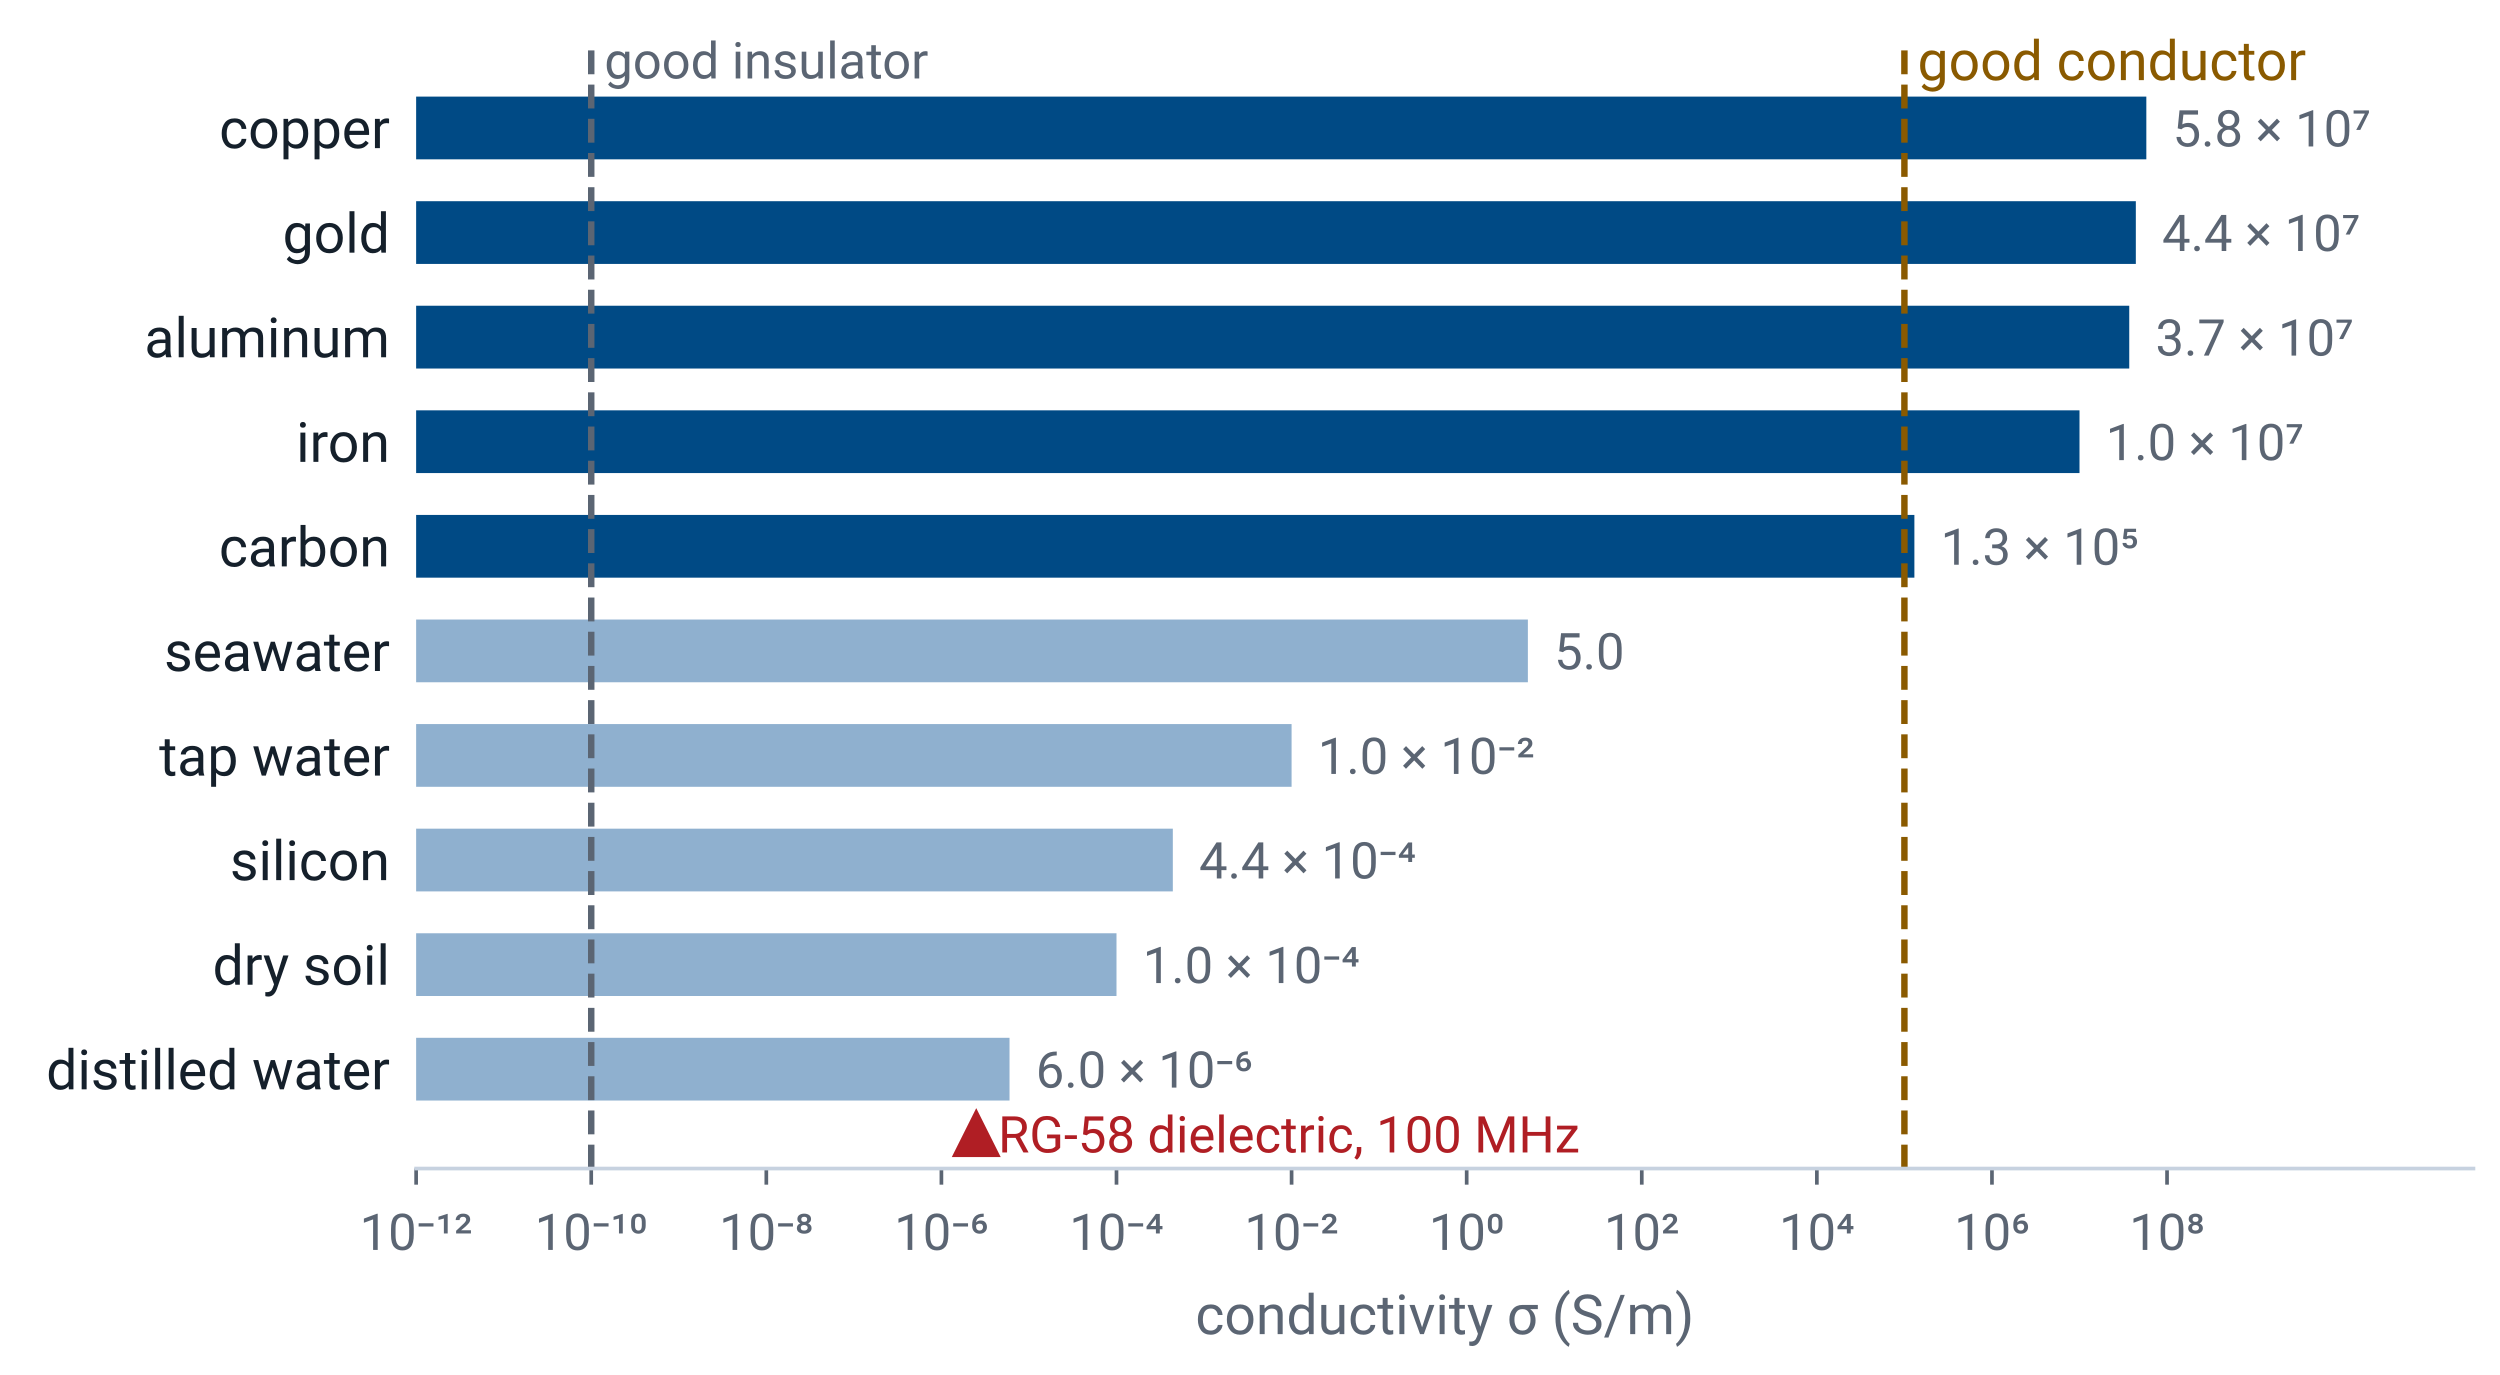
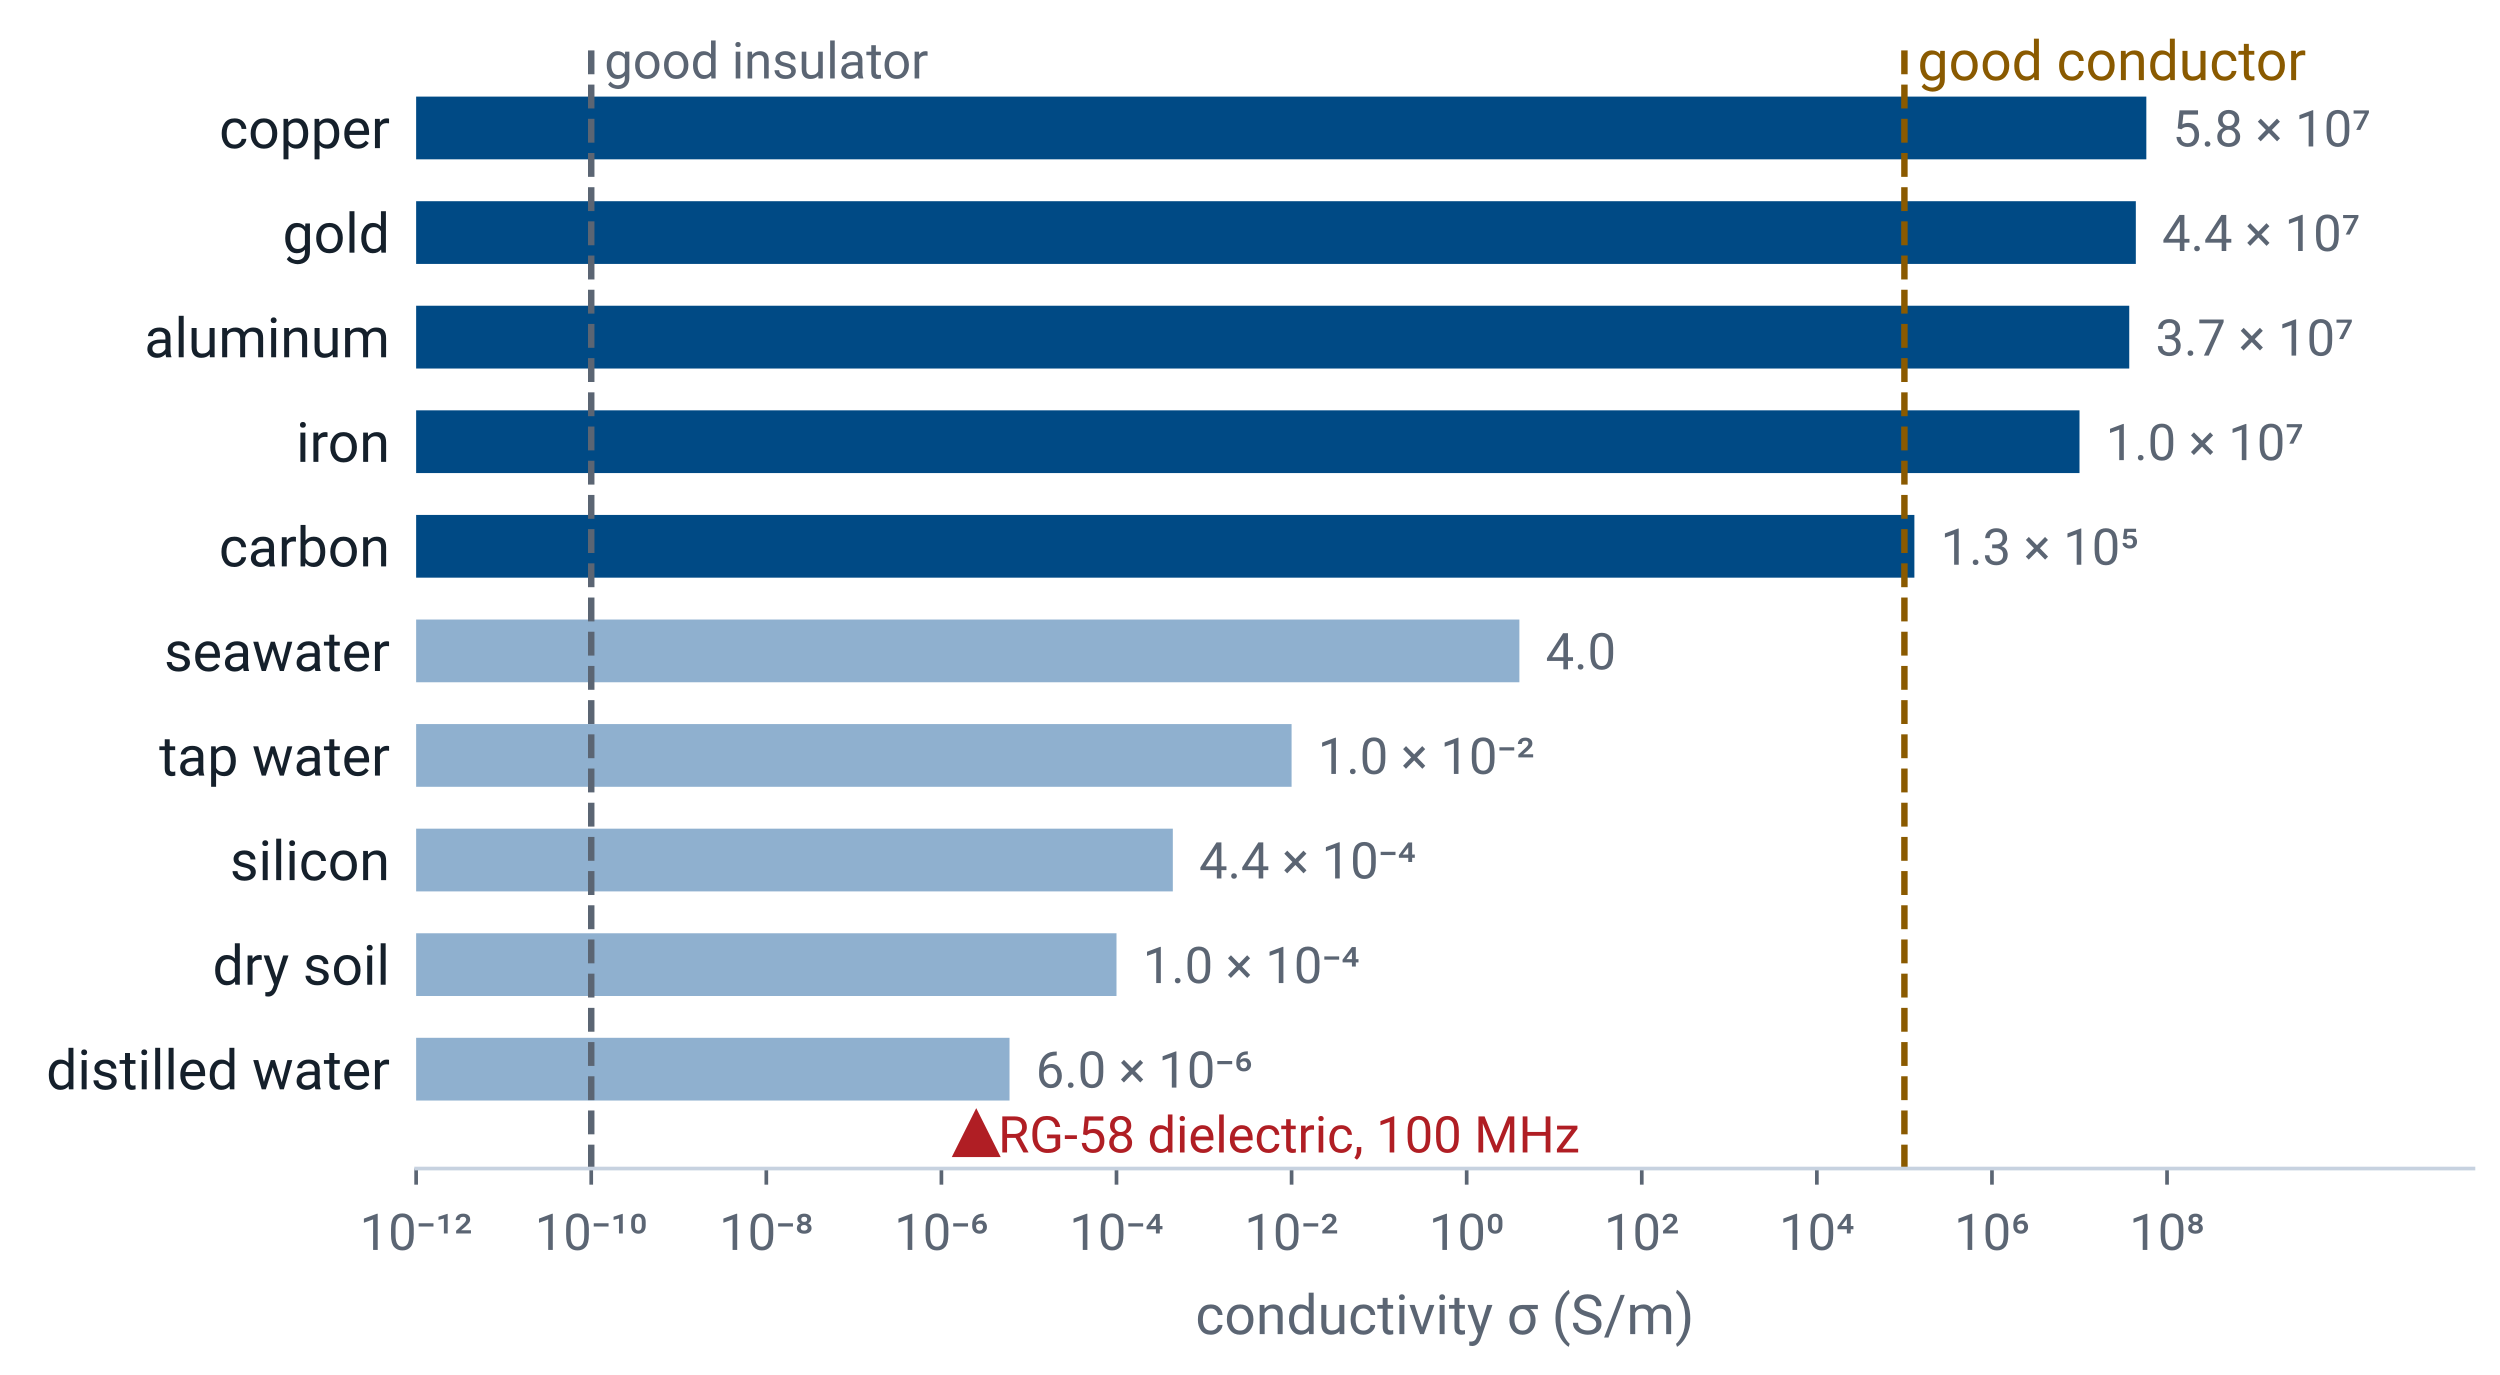
<svg xmlns="http://www.w3.org/2000/svg" xmlns:xlink="http://www.w3.org/1999/xlink" width="542.453pt" height="298.141pt" viewBox="0 0 542.453 298.141" version="1.1">
  <defs>
    <style type="text/css">*{stroke-linejoin: round; stroke-linecap: butt}</style>
  </defs>
  <g id="figure_1">
    <g id="patch_1">
      <path d="M 0 298.141  L 542.453 298.141  L 542.453 0  L 0 0  L 0 298.141  z " style="fill: none" />
    </g>
    <g id="axes_1">
      <g id="patch_2">
        <path d="M 90.293 253.552  L 536.693 253.552  L 536.693 9.616  L 90.293 9.616  L 90.293 253.552  z " style="fill: none" />
      </g>
      <g id="patch_3">
-         <path d="M 90.293 238.802  L 219.049 238.802  L 219.049 225.187  L 90.293 225.187  z " clip-path="url(#p748fbf4816)" style="fill: #8fb0cf" />
+         <path d="M 90.293 238.802  L 219.049 238.802  L 219.049 225.187  L 90.293 225.187  z " clip-path="url(#p06843c949f)" style="fill: #8fb0cf" />
      </g>
      <g id="patch_4">
-         <path d="M 90.293 216.111  L 242.259 216.111  L 242.259 202.496  L 90.293 202.496  z " clip-path="url(#p748fbf4816)" style="fill: #8fb0cf" />
+         <path d="M 90.293 216.111  L 242.259 216.111  L 242.259 202.496  L 90.293 202.496  z " clip-path="url(#p06843c949f)" style="fill: #8fb0cf" />
      </g>
      <g id="patch_5">
-         <path d="M 90.293 193.419  L 254.482 193.419  L 254.482 179.804  L 90.293 179.804  z " clip-path="url(#p748fbf4816)" style="fill: #8fb0cf" />
+         <path d="M 90.293 193.419  L 254.482 193.419  L 254.482 179.804  L 90.293 179.804  z " clip-path="url(#p06843c949f)" style="fill: #8fb0cf" />
      </g>
      <g id="patch_6">
-         <path d="M 90.293 170.727  L 280.251 170.727  L 280.251 157.112  L 90.293 157.112  z " clip-path="url(#p748fbf4816)" style="fill: #8fb0cf" />
+         <path d="M 90.293 170.727  L 280.251 170.727  L 280.251 157.112  L 90.293 157.112  z " clip-path="url(#p06843c949f)" style="fill: #8fb0cf" />
      </g>
      <g id="patch_7">
-         <path d="M 90.293 148.036  L 331.519 148.036  L 331.519 134.42  L 90.293 134.42  z " clip-path="url(#p748fbf4816)" style="fill: #8fb0cf" />
+         <path d="M 90.293 148.036  L 329.679 148.036  L 329.679 134.42  L 90.293 134.42  z " clip-path="url(#p06843c949f)" style="fill: #8fb0cf" />
      </g>
      <g id="patch_8">
-         <path d="M 90.293 125.344  L 415.385 125.344  L 415.385 111.729  L 90.293 111.729  z " clip-path="url(#p748fbf4816)" style="fill: #004a85" />
+         <path d="M 90.293 125.344  L 415.385 125.344  L 415.385 111.729  L 90.293 111.729  z " clip-path="url(#p06843c949f)" style="fill: #004a85" />
      </g>
      <g id="patch_9">
-         <path d="M 90.293 102.652  L 451.212 102.652  L 451.212 89.037  L 90.293 89.037  z " clip-path="url(#p748fbf4816)" style="fill: #004a85" />
+         <path d="M 90.293 102.652  L 451.212 102.652  L 451.212 89.037  L 90.293 89.037  z " clip-path="url(#p06843c949f)" style="fill: #004a85" />
      </g>
      <g id="patch_10">
-         <path d="M 90.293 79.96  L 462.006 79.96  L 462.006 66.345  L 90.293 66.345  z " clip-path="url(#p748fbf4816)" style="fill: #004a85" />
+         <path d="M 90.293 79.96  L 462.006 79.96  L 462.006 66.345  L 90.293 66.345  z " clip-path="url(#p06843c949f)" style="fill: #004a85" />
      </g>
      <g id="patch_11">
-         <path d="M 90.293 57.269  L 463.435 57.269  L 463.435 43.654  L 90.293 43.654  z " clip-path="url(#p748fbf4816)" style="fill: #004a85" />
+         <path d="M 90.293 57.269  L 463.435 57.269  L 463.435 43.654  L 90.293 43.654  z " clip-path="url(#p06843c949f)" style="fill: #004a85" />
      </g>
      <g id="patch_12">
-         <path d="M 90.293 34.577  L 465.714 34.577  L 465.714 20.962  L 90.293 20.962  z " clip-path="url(#p748fbf4816)" style="fill: #004a85" />
+         <path d="M 90.293 34.577  L 465.714 34.577  L 465.714 20.962  L 90.293 20.962  z " clip-path="url(#p06843c949f)" style="fill: #004a85" />
      </g>
      <g id="matplotlib.axis_1">
        <g id="xtick_1">
          <g id="line2d_1">
            <defs>
-               <path id="m242329a966" d="M 0 0  L 0 3.5  " style="stroke: #5b6573; stroke-width: 0.8" />
+               <path id="m0248eb9b74" d="M 0 0  L 0 3.5  " style="stroke: #5b6573; stroke-width: 0.8" />
            </defs>
            <g>
-               <use xlink:href="#m242329a966" x="90.293" y="253.552" style="fill: #5b6573; stroke: #5b6573; stroke-width: 0.8" />
+               <use xlink:href="#m0248eb9b74" x="90.293" y="253.552" style="fill: #5b6573; stroke: #5b6573; stroke-width: 0.8" />
            </g>
          </g>
          <g id="text_1">
            <text style="font-size: 11px; font-family:'Source Sans Pro', 'Segoe UI', Roboto, Helvetica, Arial, sans-serif; text-anchor: middle; fill: #5b6573" x="90.293" y="271.208" transform="rotate(-0 90.2931 271.2083)">10⁻¹²</text>
          </g>
        </g>
        <g id="xtick_2">
          <g id="line2d_2">
            <g>
-               <use xlink:href="#m242329a966" x="128.285" y="253.552" style="fill: #5b6573; stroke: #5b6573; stroke-width: 0.8" />
+               <use xlink:href="#m0248eb9b74" x="128.285" y="253.552" style="fill: #5b6573; stroke: #5b6573; stroke-width: 0.8" />
            </g>
          </g>
          <g id="text_2">
            <text style="font-size: 11px; font-family:'Source Sans Pro', 'Segoe UI', Roboto, Helvetica, Arial, sans-serif; text-anchor: middle; fill: #5b6573" x="128.285" y="271.208" transform="rotate(-0 128.2846 271.2083)">10⁻¹⁰</text>
          </g>
        </g>
        <g id="xtick_3">
          <g id="line2d_3">
            <g>
-               <use xlink:href="#m242329a966" x="166.276" y="253.552" style="fill: #5b6573; stroke: #5b6573; stroke-width: 0.8" />
+               <use xlink:href="#m0248eb9b74" x="166.276" y="253.552" style="fill: #5b6573; stroke: #5b6573; stroke-width: 0.8" />
            </g>
          </g>
          <g id="text_3">
            <text style="font-size: 11px; font-family:'Source Sans Pro', 'Segoe UI', Roboto, Helvetica, Arial, sans-serif; text-anchor: middle; fill: #5b6573" x="166.276" y="271.208" transform="rotate(-0 166.2761 271.2083)">10⁻⁸</text>
          </g>
        </g>
        <g id="xtick_4">
          <g id="line2d_4">
            <g>
-               <use xlink:href="#m242329a966" x="204.268" y="253.552" style="fill: #5b6573; stroke: #5b6573; stroke-width: 0.8" />
+               <use xlink:href="#m0248eb9b74" x="204.268" y="253.552" style="fill: #5b6573; stroke: #5b6573; stroke-width: 0.8" />
            </g>
          </g>
          <g id="text_4">
            <text style="font-size: 11px; font-family:'Source Sans Pro', 'Segoe UI', Roboto, Helvetica, Arial, sans-serif; text-anchor: middle; fill: #5b6573" x="204.268" y="271.208" transform="rotate(-0 204.2676 271.2083)">10⁻⁶</text>
          </g>
        </g>
        <g id="xtick_5">
          <g id="line2d_5">
            <g>
-               <use xlink:href="#m242329a966" x="242.259" y="253.552" style="fill: #5b6573; stroke: #5b6573; stroke-width: 0.8" />
+               <use xlink:href="#m0248eb9b74" x="242.259" y="253.552" style="fill: #5b6573; stroke: #5b6573; stroke-width: 0.8" />
            </g>
          </g>
          <g id="text_5">
            <text style="font-size: 11px; font-family:'Source Sans Pro', 'Segoe UI', Roboto, Helvetica, Arial, sans-serif; text-anchor: middle; fill: #5b6573" x="242.259" y="271.208" transform="rotate(-0 242.2591 271.2083)">10⁻⁴</text>
          </g>
        </g>
        <g id="xtick_6">
          <g id="line2d_6">
            <g>
-               <use xlink:href="#m242329a966" x="280.251" y="253.552" style="fill: #5b6573; stroke: #5b6573; stroke-width: 0.8" />
+               <use xlink:href="#m0248eb9b74" x="280.251" y="253.552" style="fill: #5b6573; stroke: #5b6573; stroke-width: 0.8" />
            </g>
          </g>
          <g id="text_6">
            <text style="font-size: 11px; font-family:'Source Sans Pro', 'Segoe UI', Roboto, Helvetica, Arial, sans-serif; text-anchor: middle; fill: #5b6573" x="280.251" y="271.208" transform="rotate(-0 280.2505 271.2083)">10⁻²</text>
          </g>
        </g>
        <g id="xtick_7">
          <g id="line2d_7">
            <g>
-               <use xlink:href="#m242329a966" x="318.242" y="253.552" style="fill: #5b6573; stroke: #5b6573; stroke-width: 0.8" />
+               <use xlink:href="#m0248eb9b74" x="318.242" y="253.552" style="fill: #5b6573; stroke: #5b6573; stroke-width: 0.8" />
            </g>
          </g>
          <g id="text_7">
            <text style="font-size: 11px; font-family:'Source Sans Pro', 'Segoe UI', Roboto, Helvetica, Arial, sans-serif; text-anchor: middle; fill: #5b6573" x="318.242" y="271.208" transform="rotate(-0 318.242 271.2083)">10⁰</text>
          </g>
        </g>
        <g id="xtick_8">
          <g id="line2d_8">
            <g>
-               <use xlink:href="#m242329a966" x="356.234" y="253.552" style="fill: #5b6573; stroke: #5b6573; stroke-width: 0.8" />
+               <use xlink:href="#m0248eb9b74" x="356.234" y="253.552" style="fill: #5b6573; stroke: #5b6573; stroke-width: 0.8" />
            </g>
          </g>
          <g id="text_8">
            <text style="font-size: 11px; font-family:'Source Sans Pro', 'Segoe UI', Roboto, Helvetica, Arial, sans-serif; text-anchor: middle; fill: #5b6573" x="356.234" y="271.208" transform="rotate(-0 356.2335 271.2083)">10²</text>
          </g>
        </g>
        <g id="xtick_9">
          <g id="line2d_9">
            <g>
-               <use xlink:href="#m242329a966" x="394.225" y="253.552" style="fill: #5b6573; stroke: #5b6573; stroke-width: 0.8" />
+               <use xlink:href="#m0248eb9b74" x="394.225" y="253.552" style="fill: #5b6573; stroke: #5b6573; stroke-width: 0.8" />
            </g>
          </g>
          <g id="text_9">
            <text style="font-size: 11px; font-family:'Source Sans Pro', 'Segoe UI', Roboto, Helvetica, Arial, sans-serif; text-anchor: middle; fill: #5b6573" x="394.225" y="271.208" transform="rotate(-0 394.225 271.2083)">10⁴</text>
          </g>
        </g>
        <g id="xtick_10">
          <g id="line2d_10">
            <g>
-               <use xlink:href="#m242329a966" x="432.217" y="253.552" style="fill: #5b6573; stroke: #5b6573; stroke-width: 0.8" />
+               <use xlink:href="#m0248eb9b74" x="432.217" y="253.552" style="fill: #5b6573; stroke: #5b6573; stroke-width: 0.8" />
            </g>
          </g>
          <g id="text_10">
            <text style="font-size: 11px; font-family:'Source Sans Pro', 'Segoe UI', Roboto, Helvetica, Arial, sans-serif; text-anchor: middle; fill: #5b6573" x="432.217" y="271.208" transform="rotate(-0 432.2165 271.2083)">10⁶</text>
          </g>
        </g>
        <g id="xtick_11">
          <g id="line2d_11">
            <g>
-               <use xlink:href="#m242329a966" x="470.208" y="253.552" style="fill: #5b6573; stroke: #5b6573; stroke-width: 0.8" />
+               <use xlink:href="#m0248eb9b74" x="470.208" y="253.552" style="fill: #5b6573; stroke: #5b6573; stroke-width: 0.8" />
            </g>
          </g>
          <g id="text_11">
            <text style="font-size: 11px; font-family:'Source Sans Pro', 'Segoe UI', Roboto, Helvetica, Arial, sans-serif; text-anchor: middle; fill: #5b6573" x="470.208" y="271.208" transform="rotate(-0 470.208 271.2083)">10⁸</text>
          </g>
        </g>
        <g id="text_12">
          <text style="font-size: 12px; font-family:'Source Sans Pro', 'Segoe UI', Roboto, Helvetica, Arial, sans-serif; text-anchor: middle; fill: #5b6573" x="313.493" y="289.487" transform="rotate(-0 313.4931 289.4866)">conductivity σ (S/m)</text>
        </g>
      </g>
      <g id="matplotlib.axis_2" />
      <g id="line2d_12">
-         <path d="M 413.221 253.552  L 413.221 9.616  " clip-path="url(#p748fbf4816)" style="fill: none; stroke-dasharray: 5.18,2.24; stroke-dashoffset: 0; stroke: #8a5a00; stroke-width: 1.4" />
+         <path d="M 413.221 253.552  L 413.221 9.616  " clip-path="url(#p06843c949f)" style="fill: none; stroke-dasharray: 5.18,2.24; stroke-dashoffset: 0; stroke: #8a5a00; stroke-width: 1.4" />
      </g>
      <g id="line2d_13">
-         <path d="M 128.285 253.552  L 128.285 9.616  " clip-path="url(#p748fbf4816)" style="fill: none; stroke-dasharray: 5.18,2.24; stroke-dashoffset: 0; stroke: #5b6573; stroke-width: 1.4" />
+         <path d="M 128.285 253.552  L 128.285 9.616  " clip-path="url(#p06843c949f)" style="fill: none; stroke-dasharray: 5.18,2.24; stroke-dashoffset: 0; stroke: #5b6573; stroke-width: 1.4" />
      </g>
      <g id="line2d_14">
        <path d="M 211.827 246.064  " style="fill: none; stroke: #b01e24; stroke-width: 1.5; stroke-linecap: square" />
        <defs>
-           <path id="m29efdd51ba" d="M 0 -4.5  L -4.5 4.5  L 4.5 4.5  z " style="stroke: #b01e24; stroke-linejoin: miter" />
+           <path id="m59e39e03f6" d="M 0 -4.5  L -4.5 4.5  L 4.5 4.5  z " style="stroke: #b01e24; stroke-linejoin: miter" />
        </defs>
        <g>
-           <use xlink:href="#m29efdd51ba" x="211.827" y="246.064" style="fill: #b01e24; stroke: #b01e24; stroke-linejoin: miter" />
+           <use xlink:href="#m59e39e03f6" x="211.827" y="246.064" style="fill: #b01e24; stroke: #b01e24; stroke-linejoin: miter" />
        </g>
      </g>
      <g id="patch_13">
        <path d="M 90.293 253.552  L 536.693 253.552  " style="fill: none; stroke: #c7d2e0; stroke-width: 0.8; stroke-linejoin: miter; stroke-linecap: square" />
      </g>
      <g id="text_13">
        <text style="font-size: 12px; font-family:'Source Sans Pro', 'Segoe UI', Roboto, Helvetica, Arial, sans-serif; text-anchor: end; fill: #15202b" x="84.594" y="236.36" transform="rotate(-0 84.59437 236.3601)">distilled water</text>
      </g>
      <g id="text_14">
        <text style="font-size: 11px; font-family:'Source Sans Pro', 'Segoe UI', Roboto, Helvetica, Arial, sans-serif; text-anchor: start; fill: #5b6573" x="224.748" y="235.996" transform="rotate(-0 224.7479 235.9963)">6.0 × 10⁻⁶</text>
      </g>
      <g id="text_15">
        <text style="font-size: 12px; font-family:'Source Sans Pro', 'Segoe UI', Roboto, Helvetica, Arial, sans-serif; text-anchor: end; fill: #15202b" x="84.594" y="213.668" transform="rotate(-0 84.59437 213.6684)">dry soil</text>
      </g>
      <g id="text_16">
        <text style="font-size: 11px; font-family:'Source Sans Pro', 'Segoe UI', Roboto, Helvetica, Arial, sans-serif; text-anchor: start; fill: #5b6573" x="247.958" y="213.305" transform="rotate(-0 247.9578 213.3046)">1.0 × 10⁻⁴</text>
      </g>
      <g id="text_17">
        <text style="font-size: 12px; font-family:'Source Sans Pro', 'Segoe UI', Roboto, Helvetica, Arial, sans-serif; text-anchor: end; fill: #15202b" x="84.594" y="190.977" transform="rotate(-0 84.59437 190.9767)">silicon</text>
      </g>
      <g id="text_18">
        <text style="font-size: 11px; font-family:'Source Sans Pro', 'Segoe UI', Roboto, Helvetica, Arial, sans-serif; text-anchor: start; fill: #5b6573" x="260.181" y="190.613" transform="rotate(-0 260.1806 190.6129)">4.4 × 10⁻⁴</text>
      </g>
      <g id="text_19">
        <text style="font-size: 12px; font-family:'Source Sans Pro', 'Segoe UI', Roboto, Helvetica, Arial, sans-serif; text-anchor: end; fill: #15202b" x="84.594" y="168.285" transform="rotate(-0 84.59437 168.2849)">tap water</text>
      </g>
      <g id="text_20">
        <text style="font-size: 11px; font-family:'Source Sans Pro', 'Segoe UI', Roboto, Helvetica, Arial, sans-serif; text-anchor: start; fill: #5b6573" x="285.949" y="167.921" transform="rotate(-0 285.9493 167.9212)">1.0 × 10⁻²</text>
      </g>
      <g id="text_21">
        <text style="font-size: 12px; font-family:'Source Sans Pro', 'Segoe UI', Roboto, Helvetica, Arial, sans-serif; text-anchor: end; fill: #15202b" x="84.594" y="145.593" transform="rotate(-0 84.59437 145.5932)">seawater</text>
      </g>
      <g id="text_22">
-         <text style="font-size: 11px; font-family:'Source Sans Pro', 'Segoe UI', Roboto, Helvetica, Arial, sans-serif; text-anchor: start; fill: #5b6573" x="337.218" y="145.229" transform="rotate(-0 337.2182 145.2295)">5.0</text>
+         <text style="font-size: 11px; font-family:'Source Sans Pro', 'Segoe UI', Roboto, Helvetica, Arial, sans-serif; text-anchor: start; fill: #5b6573" x="335.377" y="145.229" transform="rotate(-0 335.3773 145.2295)">4.0</text>
      </g>
      <g id="text_23">
        <text style="font-size: 12px; font-family:'Source Sans Pro', 'Segoe UI', Roboto, Helvetica, Arial, sans-serif; text-anchor: end; fill: #15202b" x="84.594" y="122.902" transform="rotate(-0 84.59437 122.9015)">carbon</text>
      </g>
      <g id="text_24">
        <text style="font-size: 11px; font-family:'Source Sans Pro', 'Segoe UI', Roboto, Helvetica, Arial, sans-serif; text-anchor: start; fill: #5b6573" x="421.084" y="122.538" transform="rotate(-0 421.0839 122.5377)">1.3 × 10⁵</text>
      </g>
      <g id="text_25">
        <text style="font-size: 12px; font-family:'Source Sans Pro', 'Segoe UI', Roboto, Helvetica, Arial, sans-serif; text-anchor: end; fill: #15202b" x="84.594" y="100.21" transform="rotate(-0 84.59437 100.2098)">iron</text>
      </g>
      <g id="text_26">
        <text style="font-size: 11px; font-family:'Source Sans Pro', 'Segoe UI', Roboto, Helvetica, Arial, sans-serif; text-anchor: start; fill: #5b6573" x="456.911" y="99.846" transform="rotate(-0 456.911 99.84601)">1.0 × 10⁷</text>
      </g>
      <g id="text_27">
        <text style="font-size: 12px; font-family:'Source Sans Pro', 'Segoe UI', Roboto, Helvetica, Arial, sans-serif; text-anchor: end; fill: #15202b" x="84.594" y="77.518" transform="rotate(-0 84.59437 77.51806)">aluminum</text>
      </g>
      <g id="text_28">
        <text style="font-size: 11px; font-family:'Source Sans Pro', 'Segoe UI', Roboto, Helvetica, Arial, sans-serif; text-anchor: start; fill: #5b6573" x="467.704" y="77.154" transform="rotate(-0 467.7044 77.15429)">3.7 × 10⁷</text>
      </g>
      <g id="text_29">
        <text style="font-size: 12px; font-family:'Source Sans Pro', 'Segoe UI', Roboto, Helvetica, Arial, sans-serif; text-anchor: end; fill: #15202b" x="84.594" y="54.826" transform="rotate(-0 84.59437 54.82634)">gold</text>
      </g>
      <g id="text_30">
        <text style="font-size: 11px; font-family:'Source Sans Pro', 'Segoe UI', Roboto, Helvetica, Arial, sans-serif; text-anchor: start; fill: #5b6573" x="469.134" y="54.463" transform="rotate(-0 469.1338 54.46257)">4.4 × 10⁷</text>
      </g>
      <g id="text_31">
        <text style="font-size: 12px; font-family:'Source Sans Pro', 'Segoe UI', Roboto, Helvetica, Arial, sans-serif; text-anchor: end; fill: #15202b" x="84.594" y="32.135" transform="rotate(-0 84.59437 32.13462)">copper</text>
      </g>
      <g id="text_32">
        <text style="font-size: 11px; font-family:'Source Sans Pro', 'Segoe UI', Roboto, Helvetica, Arial, sans-serif; text-anchor: start; fill: #5b6573" x="471.413" y="31.771" transform="rotate(-0 471.4129 31.77085)">5.8 × 10⁷</text>
      </g>
      <g id="text_33">
        <text style="font-size: 12px; font-family:'Source Sans Pro', 'Segoe UI', Roboto, Helvetica, Arial, sans-serif; text-anchor: start; fill: #8a5a00" x="416.07" y="17.385" transform="rotate(-0 416.0701 17.385)">good conductor</text>
      </g>
      <g id="text_34">
        <text style="font-size: 11px; font-family:'Source Sans Pro', 'Segoe UI', Roboto, Helvetica, Arial, sans-serif; text-anchor: start; fill: #5b6573" x="131.134" y="17.021" transform="rotate(-0 131.1339 17.02123)">good insulator</text>
      </g>
      <g id="text_35">
        <text style="font-size: 11px; font-family:'Source Sans Pro', 'Segoe UI', Roboto, Helvetica, Arial, sans-serif; text-anchor: start; fill: #b01e24" x="216.576" y="250.065" transform="rotate(-0 216.5757 250.0652)">RG-58 dielectric, 100 MHz</text>
      </g>
    </g>
  </g>
  <defs>
-     <clipPath id="p748fbf4816">
+     <clipPath id="p06843c949f">
      <rect x="90.293" y="9.616" width="446.4" height="243.936" />
    </clipPath>
  </defs>
</svg>
